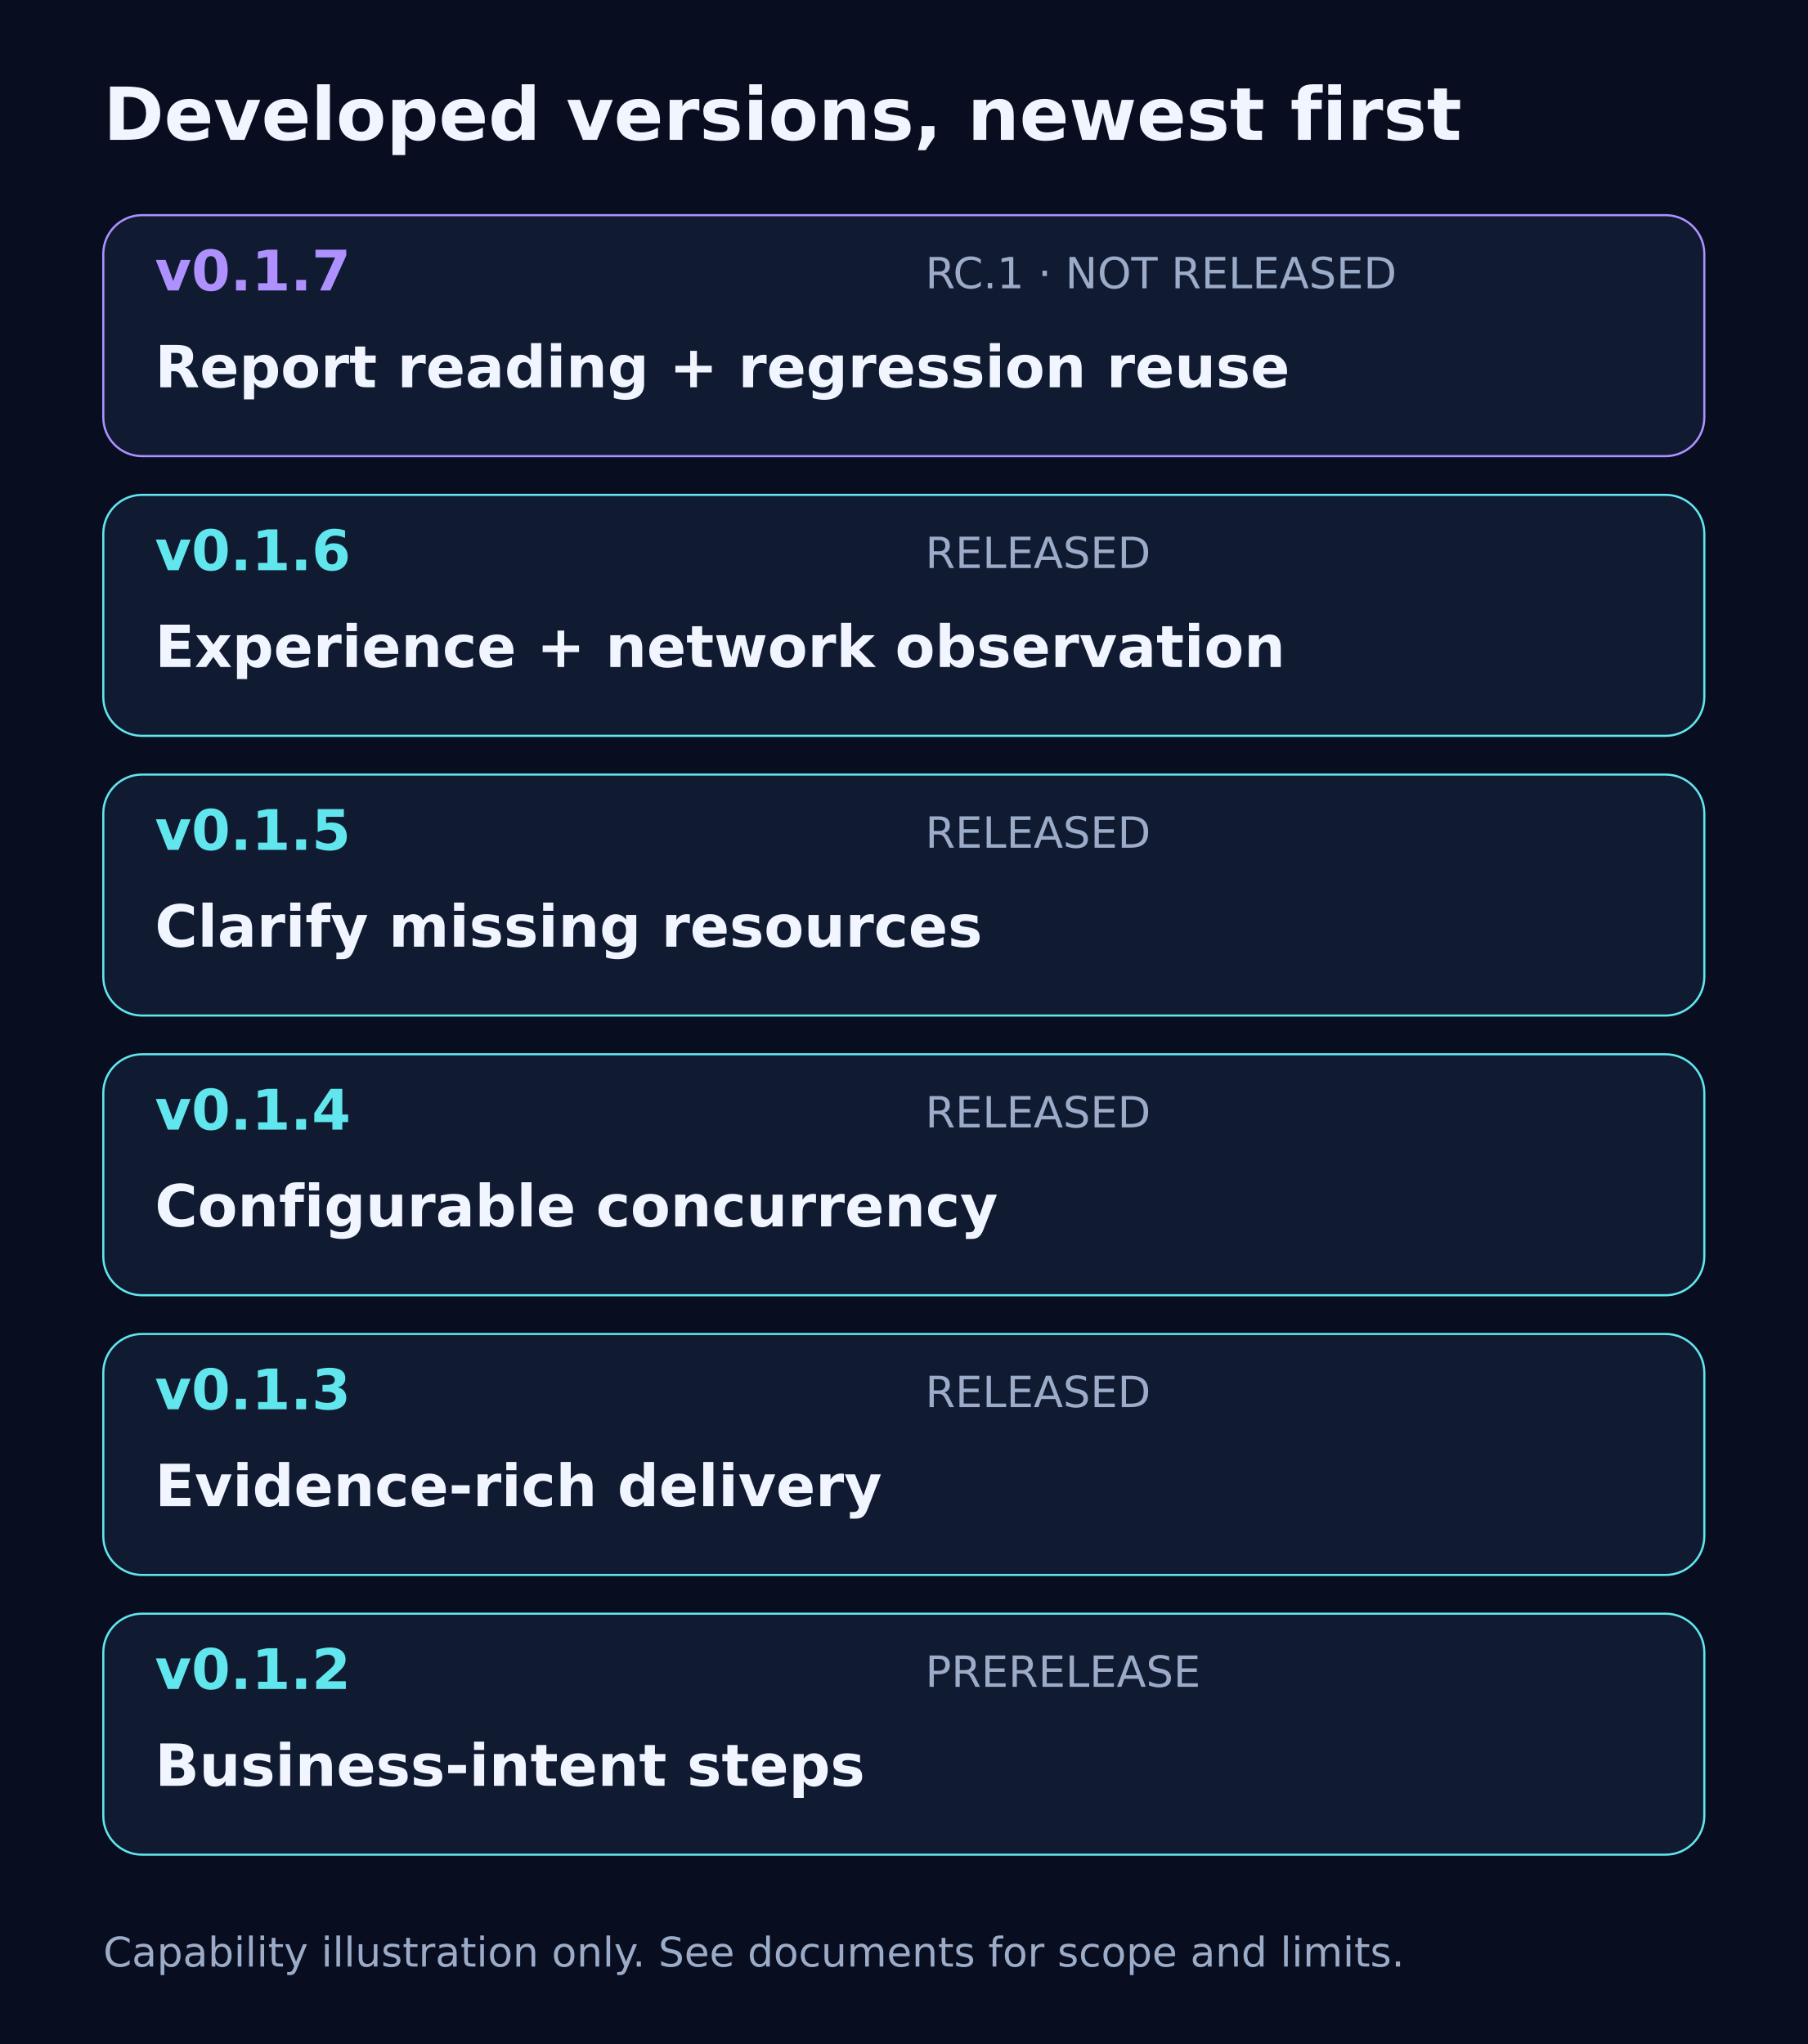
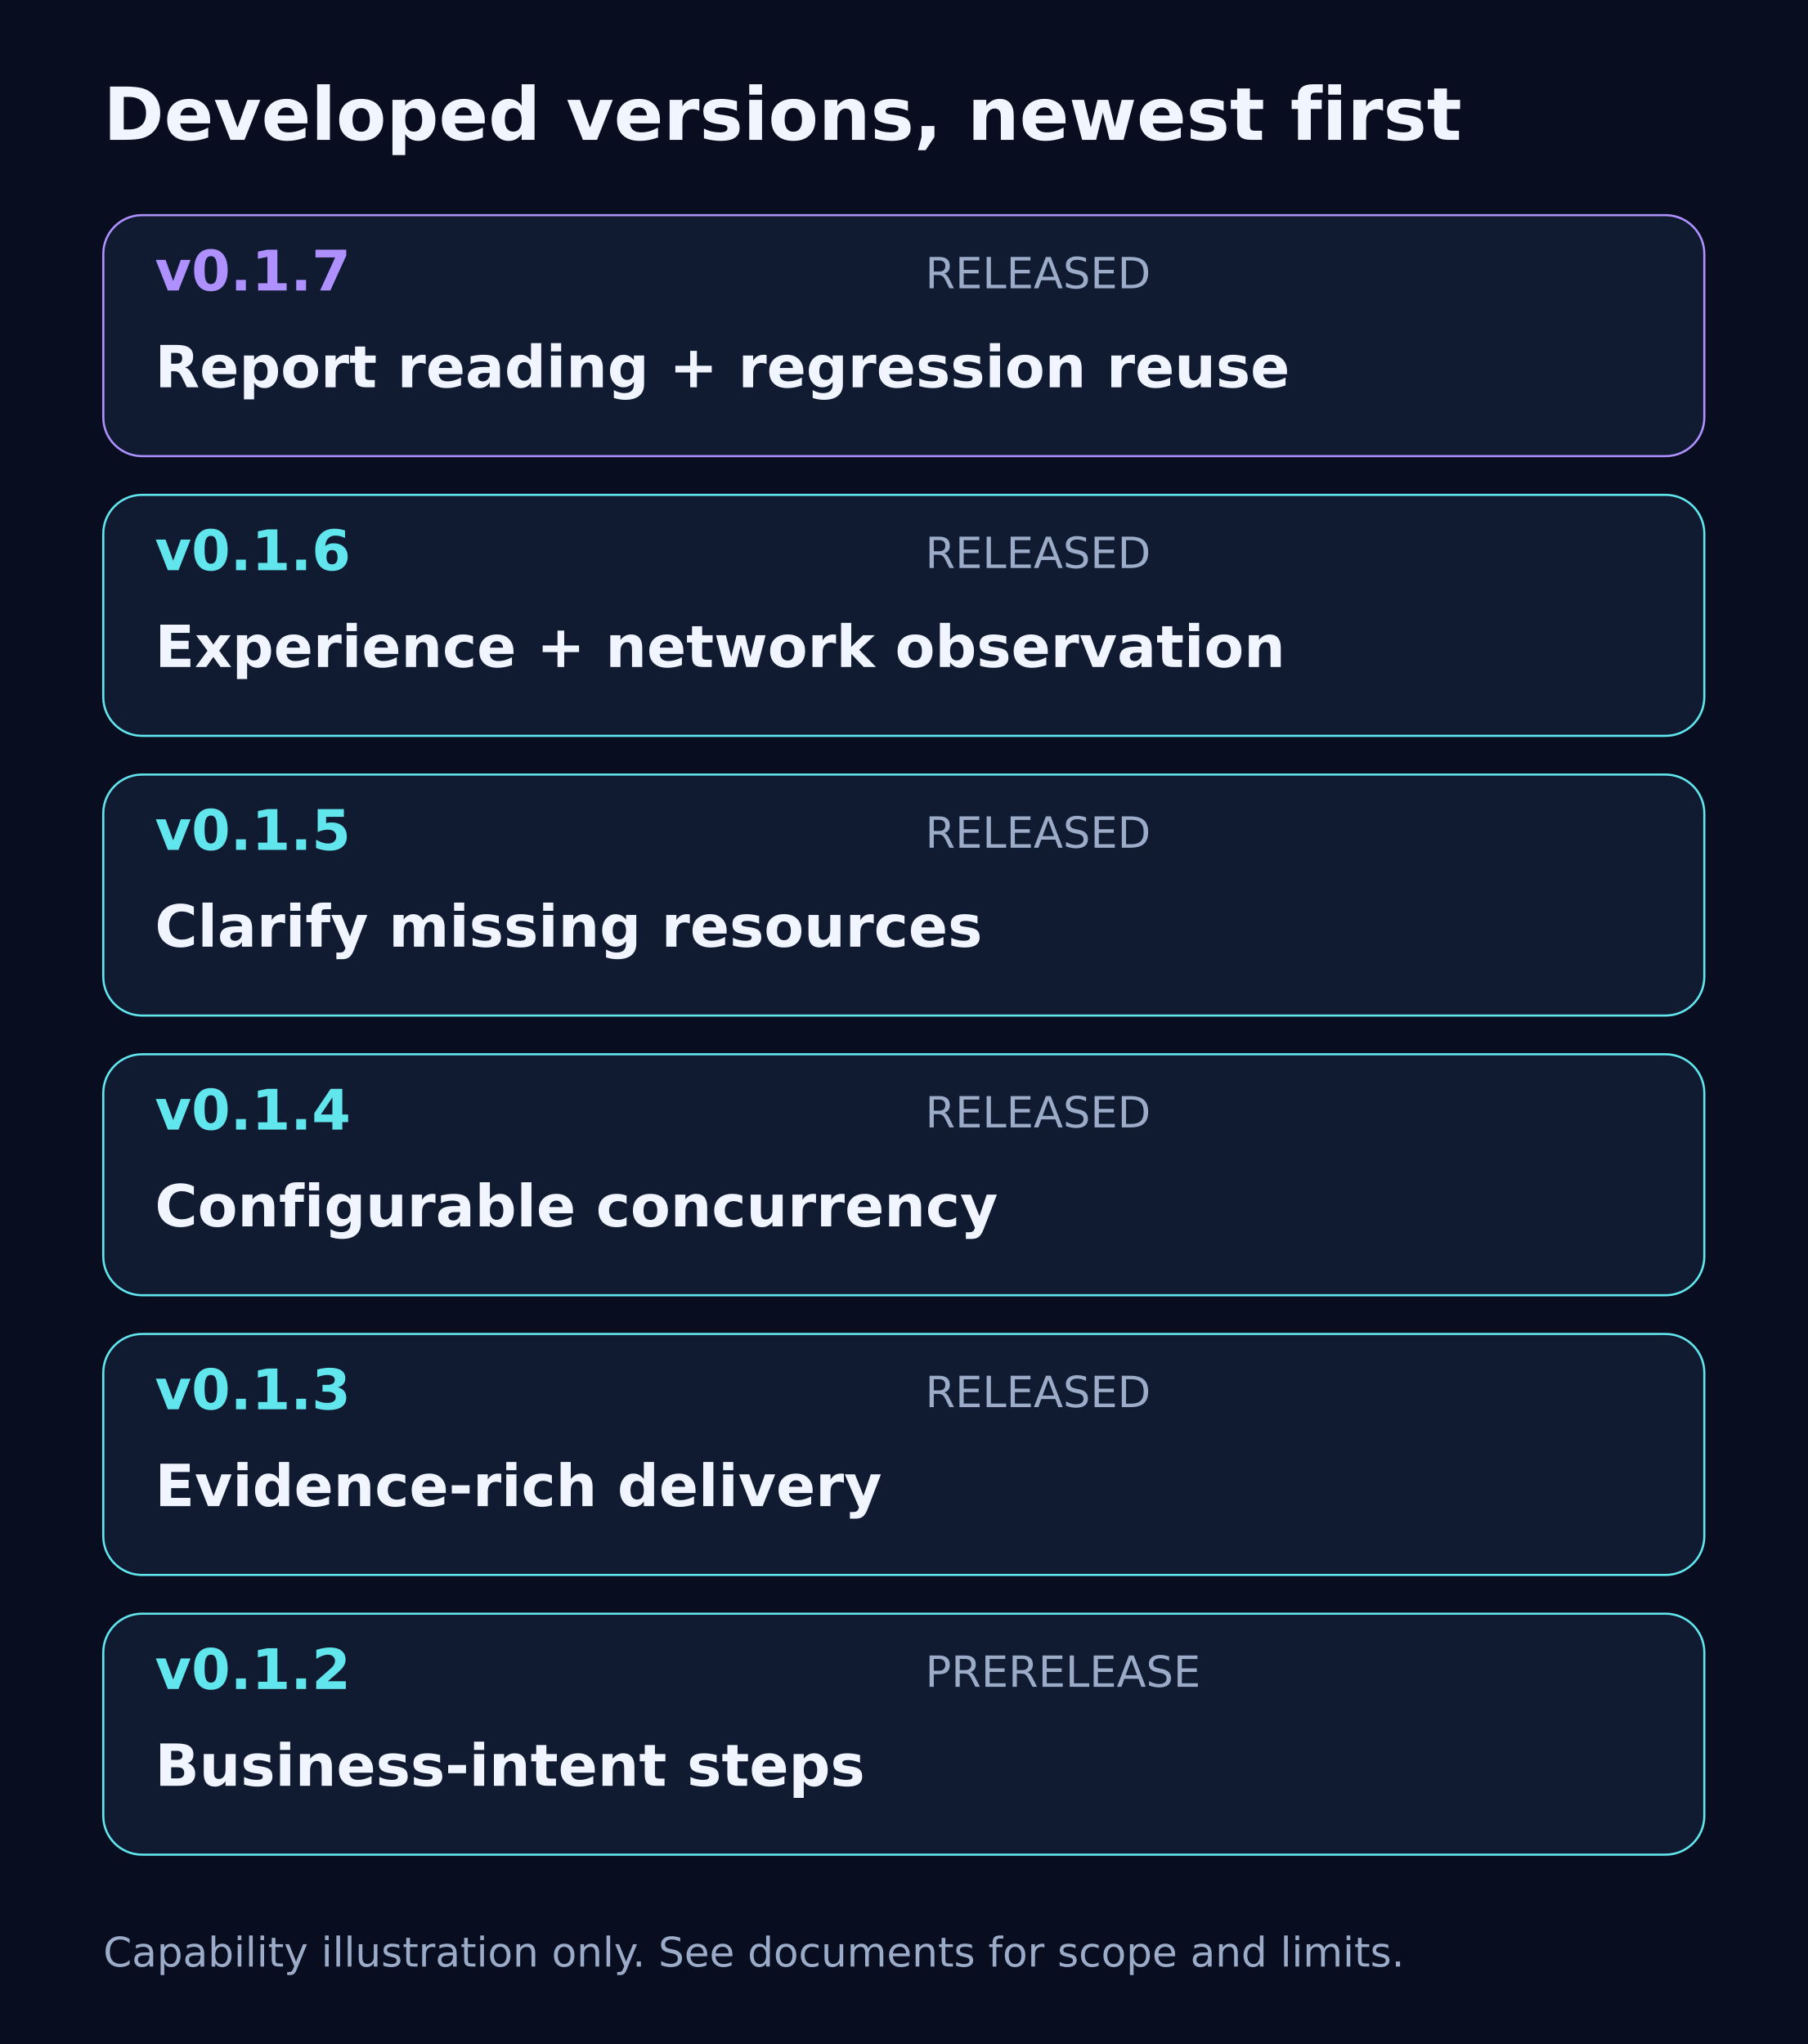
<svg xmlns="http://www.w3.org/2000/svg" width="840" height="950" viewBox="0 0 840 950" role="img" aria-label="Version history — newest first">
  <defs>
    <linearGradient id="g">
      <stop stop-color="#61e6ed" />
      <stop offset="1" stop-color="#ae91ff" />
    </linearGradient>
    <marker id="arrow" markerWidth="8" markerHeight="8" refX="7" refY="4" orient="auto">
      <path d="M0,0 L8,4 L0,8" fill="#61e6ed" />
    </marker>
  </defs>
  <g font-family="DejaVu Sans, Noto Sans CJK SC, sans-serif">
    <rect x="0" y="0" width="840" height="950" rx="0" fill="#080e20" stroke="#080e20" />
    <path d="M0,2 H840" stroke="url(#g)" stroke-width="4" />
    <text x="48" y="65" font-size="34" fill="#f1f5ff" font-weight="700">Developed versions, newest first</text>
    <rect x="48" y="100" width="744" height="112" rx="18" fill="#101b32" stroke="#ae91ff" />
    <text x="72" y="135" font-size="26" fill="#ae91ff" font-weight="700">v0.1.7</text>
-     <text x="430" y="134" font-size="20" fill="#9cacc8" font-weight="400">RC.1 · NOT RELEASED</text>
+     <text x="430" y="134" font-size="20" fill="#9cacc8" font-weight="400">RELEASED</text>
    <text x="72" y="180" font-size="27" fill="#f1f5ff" font-weight="700">Report reading + regression reuse</text>
    <rect x="48" y="230" width="744" height="112" rx="18" fill="#101b32" stroke="#61e6ed" />
    <text x="72" y="265" font-size="26" fill="#61e6ed" font-weight="700">v0.1.6</text>
    <text x="430" y="264" font-size="20" fill="#9cacc8" font-weight="400">RELEASED</text>
    <text x="72" y="310" font-size="27" fill="#f1f5ff" font-weight="700">Experience + network observation</text>
    <rect x="48" y="360" width="744" height="112" rx="18" fill="#101b32" stroke="#61e6ed" />
    <text x="72" y="395" font-size="26" fill="#61e6ed" font-weight="700">v0.1.5</text>
    <text x="430" y="394" font-size="20" fill="#9cacc8" font-weight="400">RELEASED</text>
    <text x="72" y="440" font-size="27" fill="#f1f5ff" font-weight="700">Clarify missing resources</text>
    <rect x="48" y="490" width="744" height="112" rx="18" fill="#101b32" stroke="#61e6ed" />
    <text x="72" y="525" font-size="26" fill="#61e6ed" font-weight="700">v0.1.4</text>
    <text x="430" y="524" font-size="20" fill="#9cacc8" font-weight="400">RELEASED</text>
    <text x="72" y="570" font-size="27" fill="#f1f5ff" font-weight="700">Configurable concurrency</text>
    <rect x="48" y="620" width="744" height="112" rx="18" fill="#101b32" stroke="#61e6ed" />
    <text x="72" y="655" font-size="26" fill="#61e6ed" font-weight="700">v0.1.3</text>
    <text x="430" y="654" font-size="20" fill="#9cacc8" font-weight="400">RELEASED</text>
    <text x="72" y="700" font-size="27" fill="#f1f5ff" font-weight="700">Evidence-rich delivery</text>
    <rect x="48" y="750" width="744" height="112" rx="18" fill="#101b32" stroke="#61e6ed" />
    <text x="72" y="785" font-size="26" fill="#61e6ed" font-weight="700">v0.1.2</text>
    <text x="430" y="784" font-size="20" fill="#9cacc8" font-weight="400">PRERELEASE</text>
    <text x="72" y="830" font-size="27" fill="#f1f5ff" font-weight="700">Business-intent steps</text>
    <text x="48" y="914" font-size="19" fill="#9cacc8" font-weight="400">Capability illustration only. See documents for scope and limits.</text>
  </g>
</svg>
